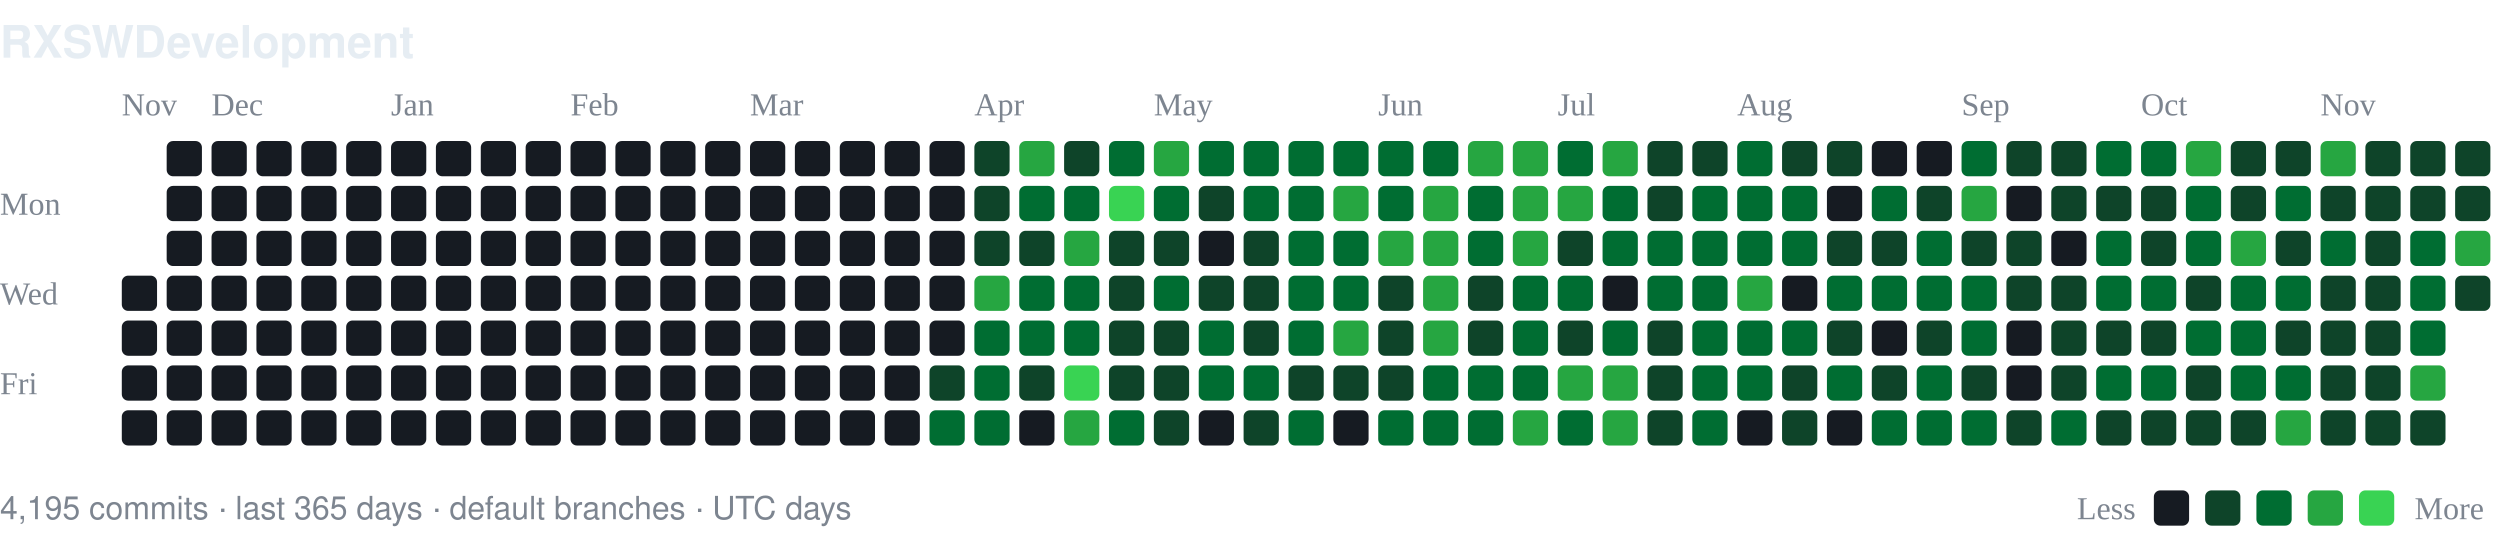
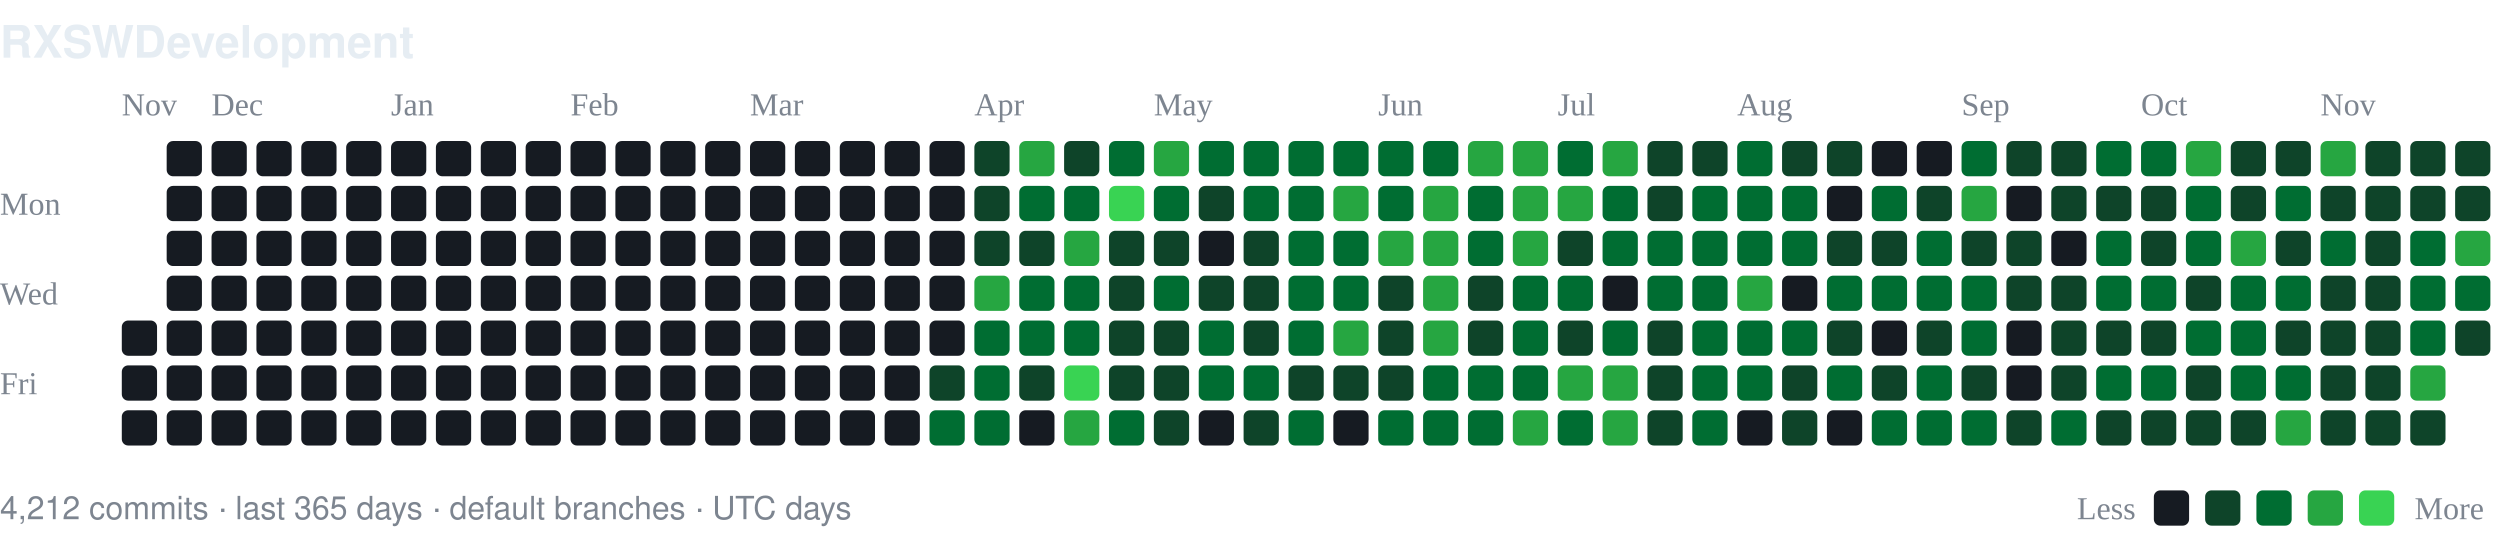
<svg xmlns="http://www.w3.org/2000/svg" width="780" height="170" viewBox="0 0 780 170" role="img">
  <text x="0" y="18" font-size="14" font-weight="600" fill="#e6edf3" font-family="ui-sans-serif,-apple-system,Segoe UI,Helvetica,Arial,sans-serif">RXSWDevelopment</text>
  <text x="0" y="67" font-size="10" fill="#7d8590">Mon</text>
  <text x="0" y="95" font-size="10" fill="#7d8590">Wed</text>
  <text x="0" y="123" font-size="10" fill="#7d8590">Fri</text>
  <text x="38" y="36" font-size="10" fill="#7d8590">Nov</text>
-   <rect x="38" y="86" width="11" height="11" rx="2" fill="#161b22" />
  <rect x="38" y="100" width="11" height="11" rx="2" fill="#161b22" />
  <rect x="38" y="114" width="11" height="11" rx="2" fill="#161b22" />
  <rect x="38" y="128" width="11" height="11" rx="2" fill="#161b22" />
  <rect x="52" y="44" width="11" height="11" rx="2" fill="#161b22" />
  <rect x="52" y="58" width="11" height="11" rx="2" fill="#161b22" />
  <rect x="52" y="72" width="11" height="11" rx="2" fill="#161b22" />
  <rect x="52" y="86" width="11" height="11" rx="2" fill="#161b22" />
  <rect x="52" y="100" width="11" height="11" rx="2" fill="#161b22" />
  <rect x="52" y="114" width="11" height="11" rx="2" fill="#161b22" />
  <rect x="52" y="128" width="11" height="11" rx="2" fill="#161b22" />
  <text x="66" y="36" font-size="10" fill="#7d8590">Dec</text>
  <rect x="66" y="44" width="11" height="11" rx="2" fill="#161b22" />
  <rect x="66" y="58" width="11" height="11" rx="2" fill="#161b22" />
  <rect x="66" y="72" width="11" height="11" rx="2" fill="#161b22" />
  <rect x="66" y="86" width="11" height="11" rx="2" fill="#161b22" />
  <rect x="66" y="100" width="11" height="11" rx="2" fill="#161b22" />
  <rect x="66" y="114" width="11" height="11" rx="2" fill="#161b22" />
  <rect x="66" y="128" width="11" height="11" rx="2" fill="#161b22" />
  <rect x="80" y="44" width="11" height="11" rx="2" fill="#161b22" />
  <rect x="80" y="58" width="11" height="11" rx="2" fill="#161b22" />
  <rect x="80" y="72" width="11" height="11" rx="2" fill="#161b22" />
  <rect x="80" y="86" width="11" height="11" rx="2" fill="#161b22" />
  <rect x="80" y="100" width="11" height="11" rx="2" fill="#161b22" />
  <rect x="80" y="114" width="11" height="11" rx="2" fill="#161b22" />
  <rect x="80" y="128" width="11" height="11" rx="2" fill="#161b22" />
  <rect x="94" y="44" width="11" height="11" rx="2" fill="#161b22" />
  <rect x="94" y="58" width="11" height="11" rx="2" fill="#161b22" />
  <rect x="94" y="72" width="11" height="11" rx="2" fill="#161b22" />
  <rect x="94" y="86" width="11" height="11" rx="2" fill="#161b22" />
  <rect x="94" y="100" width="11" height="11" rx="2" fill="#161b22" />
  <rect x="94" y="114" width="11" height="11" rx="2" fill="#161b22" />
  <rect x="94" y="128" width="11" height="11" rx="2" fill="#161b22" />
  <rect x="108" y="44" width="11" height="11" rx="2" fill="#161b22" />
  <rect x="108" y="58" width="11" height="11" rx="2" fill="#161b22" />
  <rect x="108" y="72" width="11" height="11" rx="2" fill="#161b22" />
  <rect x="108" y="86" width="11" height="11" rx="2" fill="#161b22" />
  <rect x="108" y="100" width="11" height="11" rx="2" fill="#161b22" />
  <rect x="108" y="114" width="11" height="11" rx="2" fill="#161b22" />
  <rect x="108" y="128" width="11" height="11" rx="2" fill="#161b22" />
  <text x="122" y="36" font-size="10" fill="#7d8590">Jan</text>
  <rect x="122" y="44" width="11" height="11" rx="2" fill="#161b22" />
  <rect x="122" y="58" width="11" height="11" rx="2" fill="#161b22" />
  <rect x="122" y="72" width="11" height="11" rx="2" fill="#161b22" />
  <rect x="122" y="86" width="11" height="11" rx="2" fill="#161b22" />
  <rect x="122" y="100" width="11" height="11" rx="2" fill="#161b22" />
  <rect x="122" y="114" width="11" height="11" rx="2" fill="#161b22" />
  <rect x="122" y="128" width="11" height="11" rx="2" fill="#161b22" />
  <rect x="136" y="44" width="11" height="11" rx="2" fill="#161b22" />
  <rect x="136" y="58" width="11" height="11" rx="2" fill="#161b22" />
  <rect x="136" y="72" width="11" height="11" rx="2" fill="#161b22" />
  <rect x="136" y="86" width="11" height="11" rx="2" fill="#161b22" />
  <rect x="136" y="100" width="11" height="11" rx="2" fill="#161b22" />
  <rect x="136" y="114" width="11" height="11" rx="2" fill="#161b22" />
  <rect x="136" y="128" width="11" height="11" rx="2" fill="#161b22" />
  <rect x="150" y="44" width="11" height="11" rx="2" fill="#161b22" />
  <rect x="150" y="58" width="11" height="11" rx="2" fill="#161b22" />
  <rect x="150" y="72" width="11" height="11" rx="2" fill="#161b22" />
  <rect x="150" y="86" width="11" height="11" rx="2" fill="#161b22" />
  <rect x="150" y="100" width="11" height="11" rx="2" fill="#161b22" />
  <rect x="150" y="114" width="11" height="11" rx="2" fill="#161b22" />
  <rect x="150" y="128" width="11" height="11" rx="2" fill="#161b22" />
  <rect x="164" y="44" width="11" height="11" rx="2" fill="#161b22" />
  <rect x="164" y="58" width="11" height="11" rx="2" fill="#161b22" />
  <rect x="164" y="72" width="11" height="11" rx="2" fill="#161b22" />
  <rect x="164" y="86" width="11" height="11" rx="2" fill="#161b22" />
  <rect x="164" y="100" width="11" height="11" rx="2" fill="#161b22" />
  <rect x="164" y="114" width="11" height="11" rx="2" fill="#161b22" />
  <rect x="164" y="128" width="11" height="11" rx="2" fill="#161b22" />
  <text x="178" y="36" font-size="10" fill="#7d8590">Feb</text>
  <rect x="178" y="44" width="11" height="11" rx="2" fill="#161b22" />
  <rect x="178" y="58" width="11" height="11" rx="2" fill="#161b22" />
  <rect x="178" y="72" width="11" height="11" rx="2" fill="#161b22" />
  <rect x="178" y="86" width="11" height="11" rx="2" fill="#161b22" />
  <rect x="178" y="100" width="11" height="11" rx="2" fill="#161b22" />
  <rect x="178" y="114" width="11" height="11" rx="2" fill="#161b22" />
  <rect x="178" y="128" width="11" height="11" rx="2" fill="#161b22" />
  <rect x="192" y="44" width="11" height="11" rx="2" fill="#161b22" />
  <rect x="192" y="58" width="11" height="11" rx="2" fill="#161b22" />
  <rect x="192" y="72" width="11" height="11" rx="2" fill="#161b22" />
  <rect x="192" y="86" width="11" height="11" rx="2" fill="#161b22" />
  <rect x="192" y="100" width="11" height="11" rx="2" fill="#161b22" />
  <rect x="192" y="114" width="11" height="11" rx="2" fill="#161b22" />
  <rect x="192" y="128" width="11" height="11" rx="2" fill="#161b22" />
  <rect x="206" y="44" width="11" height="11" rx="2" fill="#161b22" />
  <rect x="206" y="58" width="11" height="11" rx="2" fill="#161b22" />
  <rect x="206" y="72" width="11" height="11" rx="2" fill="#161b22" />
  <rect x="206" y="86" width="11" height="11" rx="2" fill="#161b22" />
  <rect x="206" y="100" width="11" height="11" rx="2" fill="#161b22" />
  <rect x="206" y="114" width="11" height="11" rx="2" fill="#161b22" />
  <rect x="206" y="128" width="11" height="11" rx="2" fill="#161b22" />
  <rect x="220" y="44" width="11" height="11" rx="2" fill="#161b22" />
  <rect x="220" y="58" width="11" height="11" rx="2" fill="#161b22" />
  <rect x="220" y="72" width="11" height="11" rx="2" fill="#161b22" />
  <rect x="220" y="86" width="11" height="11" rx="2" fill="#161b22" />
  <rect x="220" y="100" width="11" height="11" rx="2" fill="#161b22" />
  <rect x="220" y="114" width="11" height="11" rx="2" fill="#161b22" />
  <rect x="220" y="128" width="11" height="11" rx="2" fill="#161b22" />
  <text x="234" y="36" font-size="10" fill="#7d8590">Mar</text>
  <rect x="234" y="44" width="11" height="11" rx="2" fill="#161b22" />
  <rect x="234" y="58" width="11" height="11" rx="2" fill="#161b22" />
  <rect x="234" y="72" width="11" height="11" rx="2" fill="#161b22" />
  <rect x="234" y="86" width="11" height="11" rx="2" fill="#161b22" />
  <rect x="234" y="100" width="11" height="11" rx="2" fill="#161b22" />
  <rect x="234" y="114" width="11" height="11" rx="2" fill="#161b22" />
  <rect x="234" y="128" width="11" height="11" rx="2" fill="#161b22" />
  <rect x="248" y="44" width="11" height="11" rx="2" fill="#161b22" />
  <rect x="248" y="58" width="11" height="11" rx="2" fill="#161b22" />
  <rect x="248" y="72" width="11" height="11" rx="2" fill="#161b22" />
  <rect x="248" y="86" width="11" height="11" rx="2" fill="#161b22" />
  <rect x="248" y="100" width="11" height="11" rx="2" fill="#161b22" />
  <rect x="248" y="114" width="11" height="11" rx="2" fill="#161b22" />
  <rect x="248" y="128" width="11" height="11" rx="2" fill="#161b22" />
  <rect x="262" y="44" width="11" height="11" rx="2" fill="#161b22" />
  <rect x="262" y="58" width="11" height="11" rx="2" fill="#161b22" />
  <rect x="262" y="72" width="11" height="11" rx="2" fill="#161b22" />
  <rect x="262" y="86" width="11" height="11" rx="2" fill="#161b22" />
  <rect x="262" y="100" width="11" height="11" rx="2" fill="#161b22" />
  <rect x="262" y="114" width="11" height="11" rx="2" fill="#161b22" />
  <rect x="262" y="128" width="11" height="11" rx="2" fill="#161b22" />
  <rect x="276" y="44" width="11" height="11" rx="2" fill="#161b22" />
  <rect x="276" y="58" width="11" height="11" rx="2" fill="#161b22" />
  <rect x="276" y="72" width="11" height="11" rx="2" fill="#161b22" />
  <rect x="276" y="86" width="11" height="11" rx="2" fill="#161b22" />
  <rect x="276" y="100" width="11" height="11" rx="2" fill="#161b22" />
  <rect x="276" y="114" width="11" height="11" rx="2" fill="#161b22" />
  <rect x="276" y="128" width="11" height="11" rx="2" fill="#161b22" />
  <rect x="290" y="44" width="11" height="11" rx="2" fill="#161b22" />
  <rect x="290" y="58" width="11" height="11" rx="2" fill="#161b22" />
  <rect x="290" y="72" width="11" height="11" rx="2" fill="#161b22" />
  <rect x="290" y="86" width="11" height="11" rx="2" fill="#161b22" />
  <rect x="290" y="100" width="11" height="11" rx="2" fill="#161b22" />
  <rect x="290" y="114" width="11" height="11" rx="2" fill="#0e4429" />
  <rect x="290" y="128" width="11" height="11" rx="2" fill="#006d32" />
  <text x="304" y="36" font-size="10" fill="#7d8590">Apr</text>
  <rect x="304" y="44" width="11" height="11" rx="2" fill="#0e4429" />
  <rect x="304" y="58" width="11" height="11" rx="2" fill="#0e4429" />
  <rect x="304" y="72" width="11" height="11" rx="2" fill="#0e4429" />
  <rect x="304" y="86" width="11" height="11" rx="2" fill="#26a641" />
  <rect x="304" y="100" width="11" height="11" rx="2" fill="#006d32" />
  <rect x="304" y="114" width="11" height="11" rx="2" fill="#006d32" />
  <rect x="304" y="128" width="11" height="11" rx="2" fill="#006d32" />
  <rect x="318" y="44" width="11" height="11" rx="2" fill="#26a641" />
  <rect x="318" y="58" width="11" height="11" rx="2" fill="#006d32" />
  <rect x="318" y="72" width="11" height="11" rx="2" fill="#0e4429" />
  <rect x="318" y="86" width="11" height="11" rx="2" fill="#006d32" />
  <rect x="318" y="100" width="11" height="11" rx="2" fill="#006d32" />
  <rect x="318" y="114" width="11" height="11" rx="2" fill="#0e4429" />
  <rect x="318" y="128" width="11" height="11" rx="2" fill="#161b22" />
  <rect x="332" y="44" width="11" height="11" rx="2" fill="#0e4429" />
  <rect x="332" y="58" width="11" height="11" rx="2" fill="#006d32" />
  <rect x="332" y="72" width="11" height="11" rx="2" fill="#26a641" />
  <rect x="332" y="86" width="11" height="11" rx="2" fill="#006d32" />
  <rect x="332" y="100" width="11" height="11" rx="2" fill="#006d32" />
  <rect x="332" y="114" width="11" height="11" rx="2" fill="#39d353" />
  <rect x="332" y="128" width="11" height="11" rx="2" fill="#26a641" />
  <rect x="346" y="44" width="11" height="11" rx="2" fill="#006d32" />
  <rect x="346" y="58" width="11" height="11" rx="2" fill="#39d353" />
  <rect x="346" y="72" width="11" height="11" rx="2" fill="#0e4429" />
  <rect x="346" y="86" width="11" height="11" rx="2" fill="#0e4429" />
  <rect x="346" y="100" width="11" height="11" rx="2" fill="#0e4429" />
  <rect x="346" y="114" width="11" height="11" rx="2" fill="#0e4429" />
  <rect x="346" y="128" width="11" height="11" rx="2" fill="#006d32" />
  <text x="360" y="36" font-size="10" fill="#7d8590">May</text>
  <rect x="360" y="44" width="11" height="11" rx="2" fill="#26a641" />
  <rect x="360" y="58" width="11" height="11" rx="2" fill="#006d32" />
  <rect x="360" y="72" width="11" height="11" rx="2" fill="#0e4429" />
  <rect x="360" y="86" width="11" height="11" rx="2" fill="#006d32" />
  <rect x="360" y="100" width="11" height="11" rx="2" fill="#0e4429" />
  <rect x="360" y="114" width="11" height="11" rx="2" fill="#0e4429" />
  <rect x="360" y="128" width="11" height="11" rx="2" fill="#0e4429" />
  <rect x="374" y="44" width="11" height="11" rx="2" fill="#006d32" />
  <rect x="374" y="58" width="11" height="11" rx="2" fill="#0e4429" />
  <rect x="374" y="72" width="11" height="11" rx="2" fill="#161b22" />
  <rect x="374" y="86" width="11" height="11" rx="2" fill="#0e4429" />
  <rect x="374" y="100" width="11" height="11" rx="2" fill="#006d32" />
  <rect x="374" y="114" width="11" height="11" rx="2" fill="#006d32" />
  <rect x="374" y="128" width="11" height="11" rx="2" fill="#161b22" />
  <rect x="388" y="44" width="11" height="11" rx="2" fill="#006d32" />
  <rect x="388" y="58" width="11" height="11" rx="2" fill="#006d32" />
  <rect x="388" y="72" width="11" height="11" rx="2" fill="#0e4429" />
  <rect x="388" y="86" width="11" height="11" rx="2" fill="#0e4429" />
  <rect x="388" y="100" width="11" height="11" rx="2" fill="#0e4429" />
  <rect x="388" y="114" width="11" height="11" rx="2" fill="#006d32" />
  <rect x="388" y="128" width="11" height="11" rx="2" fill="#0e4429" />
  <rect x="402" y="44" width="11" height="11" rx="2" fill="#006d32" />
  <rect x="402" y="58" width="11" height="11" rx="2" fill="#006d32" />
  <rect x="402" y="72" width="11" height="11" rx="2" fill="#006d32" />
  <rect x="402" y="86" width="11" height="11" rx="2" fill="#006d32" />
  <rect x="402" y="100" width="11" height="11" rx="2" fill="#006d32" />
  <rect x="402" y="114" width="11" height="11" rx="2" fill="#0e4429" />
  <rect x="402" y="128" width="11" height="11" rx="2" fill="#006d32" />
  <rect x="416" y="44" width="11" height="11" rx="2" fill="#006d32" />
  <rect x="416" y="58" width="11" height="11" rx="2" fill="#26a641" />
  <rect x="416" y="72" width="11" height="11" rx="2" fill="#006d32" />
  <rect x="416" y="86" width="11" height="11" rx="2" fill="#006d32" />
  <rect x="416" y="100" width="11" height="11" rx="2" fill="#26a641" />
  <rect x="416" y="114" width="11" height="11" rx="2" fill="#0e4429" />
  <rect x="416" y="128" width="11" height="11" rx="2" fill="#161b22" />
  <text x="430" y="36" font-size="10" fill="#7d8590">Jun</text>
  <rect x="430" y="44" width="11" height="11" rx="2" fill="#006d32" />
  <rect x="430" y="58" width="11" height="11" rx="2" fill="#006d32" />
  <rect x="430" y="72" width="11" height="11" rx="2" fill="#26a641" />
  <rect x="430" y="86" width="11" height="11" rx="2" fill="#0e4429" />
  <rect x="430" y="100" width="11" height="11" rx="2" fill="#0e4429" />
  <rect x="430" y="114" width="11" height="11" rx="2" fill="#0e4429" />
  <rect x="430" y="128" width="11" height="11" rx="2" fill="#006d32" />
  <rect x="444" y="44" width="11" height="11" rx="2" fill="#006d32" />
  <rect x="444" y="58" width="11" height="11" rx="2" fill="#26a641" />
  <rect x="444" y="72" width="11" height="11" rx="2" fill="#26a641" />
  <rect x="444" y="86" width="11" height="11" rx="2" fill="#26a641" />
  <rect x="444" y="100" width="11" height="11" rx="2" fill="#26a641" />
  <rect x="444" y="114" width="11" height="11" rx="2" fill="#006d32" />
  <rect x="444" y="128" width="11" height="11" rx="2" fill="#006d32" />
  <rect x="458" y="44" width="11" height="11" rx="2" fill="#26a641" />
  <rect x="458" y="58" width="11" height="11" rx="2" fill="#006d32" />
  <rect x="458" y="72" width="11" height="11" rx="2" fill="#006d32" />
  <rect x="458" y="86" width="11" height="11" rx="2" fill="#0e4429" />
  <rect x="458" y="100" width="11" height="11" rx="2" fill="#0e4429" />
  <rect x="458" y="114" width="11" height="11" rx="2" fill="#006d32" />
  <rect x="458" y="128" width="11" height="11" rx="2" fill="#006d32" />
  <rect x="472" y="44" width="11" height="11" rx="2" fill="#26a641" />
  <rect x="472" y="58" width="11" height="11" rx="2" fill="#26a641" />
  <rect x="472" y="72" width="11" height="11" rx="2" fill="#26a641" />
  <rect x="472" y="86" width="11" height="11" rx="2" fill="#006d32" />
  <rect x="472" y="100" width="11" height="11" rx="2" fill="#006d32" />
  <rect x="472" y="114" width="11" height="11" rx="2" fill="#006d32" />
  <rect x="472" y="128" width="11" height="11" rx="2" fill="#26a641" />
  <text x="486" y="36" font-size="10" fill="#7d8590">Jul</text>
  <rect x="486" y="44" width="11" height="11" rx="2" fill="#006d32" />
  <rect x="486" y="58" width="11" height="11" rx="2" fill="#26a641" />
  <rect x="486" y="72" width="11" height="11" rx="2" fill="#0e4429" />
  <rect x="486" y="86" width="11" height="11" rx="2" fill="#006d32" />
  <rect x="486" y="100" width="11" height="11" rx="2" fill="#0e4429" />
  <rect x="486" y="114" width="11" height="11" rx="2" fill="#26a641" />
  <rect x="486" y="128" width="11" height="11" rx="2" fill="#006d32" />
  <rect x="500" y="44" width="11" height="11" rx="2" fill="#26a641" />
  <rect x="500" y="58" width="11" height="11" rx="2" fill="#006d32" />
  <rect x="500" y="72" width="11" height="11" rx="2" fill="#006d32" />
  <rect x="500" y="86" width="11" height="11" rx="2" fill="#161b22" />
  <rect x="500" y="100" width="11" height="11" rx="2" fill="#006d32" />
  <rect x="500" y="114" width="11" height="11" rx="2" fill="#26a641" />
  <rect x="500" y="128" width="11" height="11" rx="2" fill="#26a641" />
  <rect x="514" y="44" width="11" height="11" rx="2" fill="#0e4429" />
  <rect x="514" y="58" width="11" height="11" rx="2" fill="#0e4429" />
  <rect x="514" y="72" width="11" height="11" rx="2" fill="#006d32" />
  <rect x="514" y="86" width="11" height="11" rx="2" fill="#006d32" />
  <rect x="514" y="100" width="11" height="11" rx="2" fill="#0e4429" />
  <rect x="514" y="114" width="11" height="11" rx="2" fill="#0e4429" />
  <rect x="514" y="128" width="11" height="11" rx="2" fill="#0e4429" />
  <rect x="528" y="44" width="11" height="11" rx="2" fill="#0e4429" />
  <rect x="528" y="58" width="11" height="11" rx="2" fill="#006d32" />
  <rect x="528" y="72" width="11" height="11" rx="2" fill="#006d32" />
  <rect x="528" y="86" width="11" height="11" rx="2" fill="#006d32" />
  <rect x="528" y="100" width="11" height="11" rx="2" fill="#006d32" />
  <rect x="528" y="114" width="11" height="11" rx="2" fill="#006d32" />
  <rect x="528" y="128" width="11" height="11" rx="2" fill="#006d32" />
  <text x="542" y="36" font-size="10" fill="#7d8590">Aug</text>
  <rect x="542" y="44" width="11" height="11" rx="2" fill="#006d32" />
  <rect x="542" y="58" width="11" height="11" rx="2" fill="#006d32" />
  <rect x="542" y="72" width="11" height="11" rx="2" fill="#006d32" />
  <rect x="542" y="86" width="11" height="11" rx="2" fill="#26a641" />
  <rect x="542" y="100" width="11" height="11" rx="2" fill="#006d32" />
  <rect x="542" y="114" width="11" height="11" rx="2" fill="#006d32" />
  <rect x="542" y="128" width="11" height="11" rx="2" fill="#161b22" />
  <rect x="556" y="44" width="11" height="11" rx="2" fill="#0e4429" />
  <rect x="556" y="58" width="11" height="11" rx="2" fill="#006d32" />
  <rect x="556" y="72" width="11" height="11" rx="2" fill="#006d32" />
  <rect x="556" y="86" width="11" height="11" rx="2" fill="#161b22" />
  <rect x="556" y="100" width="11" height="11" rx="2" fill="#006d32" />
  <rect x="556" y="114" width="11" height="11" rx="2" fill="#0e4429" />
  <rect x="556" y="128" width="11" height="11" rx="2" fill="#0e4429" />
  <rect x="570" y="44" width="11" height="11" rx="2" fill="#0e4429" />
  <rect x="570" y="58" width="11" height="11" rx="2" fill="#161b22" />
  <rect x="570" y="72" width="11" height="11" rx="2" fill="#0e4429" />
  <rect x="570" y="86" width="11" height="11" rx="2" fill="#006d32" />
  <rect x="570" y="100" width="11" height="11" rx="2" fill="#0e4429" />
  <rect x="570" y="114" width="11" height="11" rx="2" fill="#006d32" />
  <rect x="570" y="128" width="11" height="11" rx="2" fill="#161b22" />
  <rect x="584" y="44" width="11" height="11" rx="2" fill="#161b22" />
  <rect x="584" y="58" width="11" height="11" rx="2" fill="#006d32" />
  <rect x="584" y="72" width="11" height="11" rx="2" fill="#0e4429" />
  <rect x="584" y="86" width="11" height="11" rx="2" fill="#006d32" />
  <rect x="584" y="100" width="11" height="11" rx="2" fill="#161b22" />
  <rect x="584" y="114" width="11" height="11" rx="2" fill="#0e4429" />
  <rect x="584" y="128" width="11" height="11" rx="2" fill="#006d32" />
  <rect x="598" y="44" width="11" height="11" rx="2" fill="#161b22" />
  <rect x="598" y="58" width="11" height="11" rx="2" fill="#0e4429" />
  <rect x="598" y="72" width="11" height="11" rx="2" fill="#006d32" />
  <rect x="598" y="86" width="11" height="11" rx="2" fill="#006d32" />
  <rect x="598" y="100" width="11" height="11" rx="2" fill="#0e4429" />
  <rect x="598" y="114" width="11" height="11" rx="2" fill="#006d32" />
  <rect x="598" y="128" width="11" height="11" rx="2" fill="#006d32" />
  <text x="612" y="36" font-size="10" fill="#7d8590">Sep</text>
  <rect x="612" y="44" width="11" height="11" rx="2" fill="#006d32" />
  <rect x="612" y="58" width="11" height="11" rx="2" fill="#26a641" />
  <rect x="612" y="72" width="11" height="11" rx="2" fill="#0e4429" />
  <rect x="612" y="86" width="11" height="11" rx="2" fill="#006d32" />
  <rect x="612" y="100" width="11" height="11" rx="2" fill="#006d32" />
  <rect x="612" y="114" width="11" height="11" rx="2" fill="#0e4429" />
  <rect x="612" y="128" width="11" height="11" rx="2" fill="#006d32" />
  <rect x="626" y="44" width="11" height="11" rx="2" fill="#0e4429" />
  <rect x="626" y="58" width="11" height="11" rx="2" fill="#161b22" />
  <rect x="626" y="72" width="11" height="11" rx="2" fill="#0e4429" />
  <rect x="626" y="86" width="11" height="11" rx="2" fill="#0e4429" />
  <rect x="626" y="100" width="11" height="11" rx="2" fill="#161b22" />
  <rect x="626" y="114" width="11" height="11" rx="2" fill="#161b22" />
  <rect x="626" y="128" width="11" height="11" rx="2" fill="#0e4429" />
  <rect x="640" y="44" width="11" height="11" rx="2" fill="#0e4429" />
  <rect x="640" y="58" width="11" height="11" rx="2" fill="#0e4429" />
  <rect x="640" y="72" width="11" height="11" rx="2" fill="#161b22" />
  <rect x="640" y="86" width="11" height="11" rx="2" fill="#0e4429" />
  <rect x="640" y="100" width="11" height="11" rx="2" fill="#0e4429" />
  <rect x="640" y="114" width="11" height="11" rx="2" fill="#0e4429" />
  <rect x="640" y="128" width="11" height="11" rx="2" fill="#006d32" />
  <rect x="654" y="44" width="11" height="11" rx="2" fill="#006d32" />
  <rect x="654" y="58" width="11" height="11" rx="2" fill="#0e4429" />
  <rect x="654" y="72" width="11" height="11" rx="2" fill="#006d32" />
  <rect x="654" y="86" width="11" height="11" rx="2" fill="#006d32" />
  <rect x="654" y="100" width="11" height="11" rx="2" fill="#0e4429" />
  <rect x="654" y="114" width="11" height="11" rx="2" fill="#006d32" />
  <rect x="654" y="128" width="11" height="11" rx="2" fill="#0e4429" />
  <text x="668" y="36" font-size="10" fill="#7d8590">Oct</text>
  <rect x="668" y="44" width="11" height="11" rx="2" fill="#006d32" />
  <rect x="668" y="58" width="11" height="11" rx="2" fill="#0e4429" />
  <rect x="668" y="72" width="11" height="11" rx="2" fill="#0e4429" />
  <rect x="668" y="86" width="11" height="11" rx="2" fill="#006d32" />
  <rect x="668" y="100" width="11" height="11" rx="2" fill="#0e4429" />
  <rect x="668" y="114" width="11" height="11" rx="2" fill="#006d32" />
  <rect x="668" y="128" width="11" height="11" rx="2" fill="#0e4429" />
  <rect x="682" y="44" width="11" height="11" rx="2" fill="#26a641" />
  <rect x="682" y="58" width="11" height="11" rx="2" fill="#006d32" />
  <rect x="682" y="72" width="11" height="11" rx="2" fill="#006d32" />
  <rect x="682" y="86" width="11" height="11" rx="2" fill="#0e4429" />
  <rect x="682" y="100" width="11" height="11" rx="2" fill="#006d32" />
  <rect x="682" y="114" width="11" height="11" rx="2" fill="#0e4429" />
  <rect x="682" y="128" width="11" height="11" rx="2" fill="#0e4429" />
  <rect x="696" y="44" width="11" height="11" rx="2" fill="#0e4429" />
  <rect x="696" y="58" width="11" height="11" rx="2" fill="#0e4429" />
  <rect x="696" y="72" width="11" height="11" rx="2" fill="#26a641" />
  <rect x="696" y="86" width="11" height="11" rx="2" fill="#006d32" />
  <rect x="696" y="100" width="11" height="11" rx="2" fill="#006d32" />
  <rect x="696" y="114" width="11" height="11" rx="2" fill="#006d32" />
  <rect x="696" y="128" width="11" height="11" rx="2" fill="#0e4429" />
  <rect x="710" y="44" width="11" height="11" rx="2" fill="#0e4429" />
  <rect x="710" y="58" width="11" height="11" rx="2" fill="#006d32" />
  <rect x="710" y="72" width="11" height="11" rx="2" fill="#0e4429" />
  <rect x="710" y="86" width="11" height="11" rx="2" fill="#006d32" />
  <rect x="710" y="100" width="11" height="11" rx="2" fill="#0e4429" />
  <rect x="710" y="114" width="11" height="11" rx="2" fill="#006d32" />
  <rect x="710" y="128" width="11" height="11" rx="2" fill="#26a641" />
  <text x="724" y="36" font-size="10" fill="#7d8590">Nov</text>
  <rect x="724" y="44" width="11" height="11" rx="2" fill="#26a641" />
  <rect x="724" y="58" width="11" height="11" rx="2" fill="#0e4429" />
  <rect x="724" y="72" width="11" height="11" rx="2" fill="#006d32" />
  <rect x="724" y="86" width="11" height="11" rx="2" fill="#0e4429" />
  <rect x="724" y="100" width="11" height="11" rx="2" fill="#0e4429" />
  <rect x="724" y="114" width="11" height="11" rx="2" fill="#0e4429" />
  <rect x="724" y="128" width="11" height="11" rx="2" fill="#0e4429" />
  <rect x="738" y="44" width="11" height="11" rx="2" fill="#0e4429" />
  <rect x="738" y="58" width="11" height="11" rx="2" fill="#0e4429" />
  <rect x="738" y="72" width="11" height="11" rx="2" fill="#0e4429" />
  <rect x="738" y="86" width="11" height="11" rx="2" fill="#0e4429" />
  <rect x="738" y="100" width="11" height="11" rx="2" fill="#0e4429" />
  <rect x="738" y="114" width="11" height="11" rx="2" fill="#0e4429" />
  <rect x="738" y="128" width="11" height="11" rx="2" fill="#0e4429" />
  <rect x="752" y="44" width="11" height="11" rx="2" fill="#0e4429" />
  <rect x="752" y="58" width="11" height="11" rx="2" fill="#0e4429" />
  <rect x="752" y="72" width="11" height="11" rx="2" fill="#006d32" />
  <rect x="752" y="86" width="11" height="11" rx="2" fill="#006d32" />
  <rect x="752" y="100" width="11" height="11" rx="2" fill="#006d32" />
  <rect x="752" y="114" width="11" height="11" rx="2" fill="#26a641" />
  <rect x="752" y="128" width="11" height="11" rx="2" fill="#0e4429" />
  <rect x="766" y="44" width="11" height="11" rx="2" fill="#0e4429" />
  <rect x="766" y="58" width="11" height="11" rx="2" fill="#0e4429" />
  <rect x="766" y="72" width="11" height="11" rx="2" fill="#26a641" />
-   <rect x="766" y="86" width="11" height="11" rx="2" fill="#0e4429" />
+   <rect x="766" y="86" width="11" height="11" rx="2" fill="#006d32" />
+   <rect x="766" y="100" width="11" height="11" rx="2" fill="#0e4429" />
  <text x="648" y="162" font-size="10" fill="#7d8590">Less</text>
  <rect x="672" y="153" width="11" height="11" rx="2" fill="#161b22" />
  <rect x="688" y="153" width="11" height="11" rx="2" fill="#0e4429" />
  <rect x="704" y="153" width="11" height="11" rx="2" fill="#006d32" />
  <rect x="720" y="153" width="11" height="11" rx="2" fill="#26a641" />
  <rect x="736" y="153" width="11" height="11" rx="2" fill="#39d353" />
  <text x="775" y="162" font-size="10" fill="#7d8590" text-anchor="end">More</text>
-   <text x="0" y="162" font-size="10" fill="#7d8590" font-family="ui-sans-serif,-apple-system,Segoe UI,Helvetica,Arial,sans-serif">4,195 commits · last 365 days · default branches · UTC days</text>
+   <text x="0" y="162" font-size="10" fill="#7d8590" font-family="ui-sans-serif,-apple-system,Segoe UI,Helvetica,Arial,sans-serif">4,212 commits · last 365 days · default branches · UTC days</text>
</svg>
